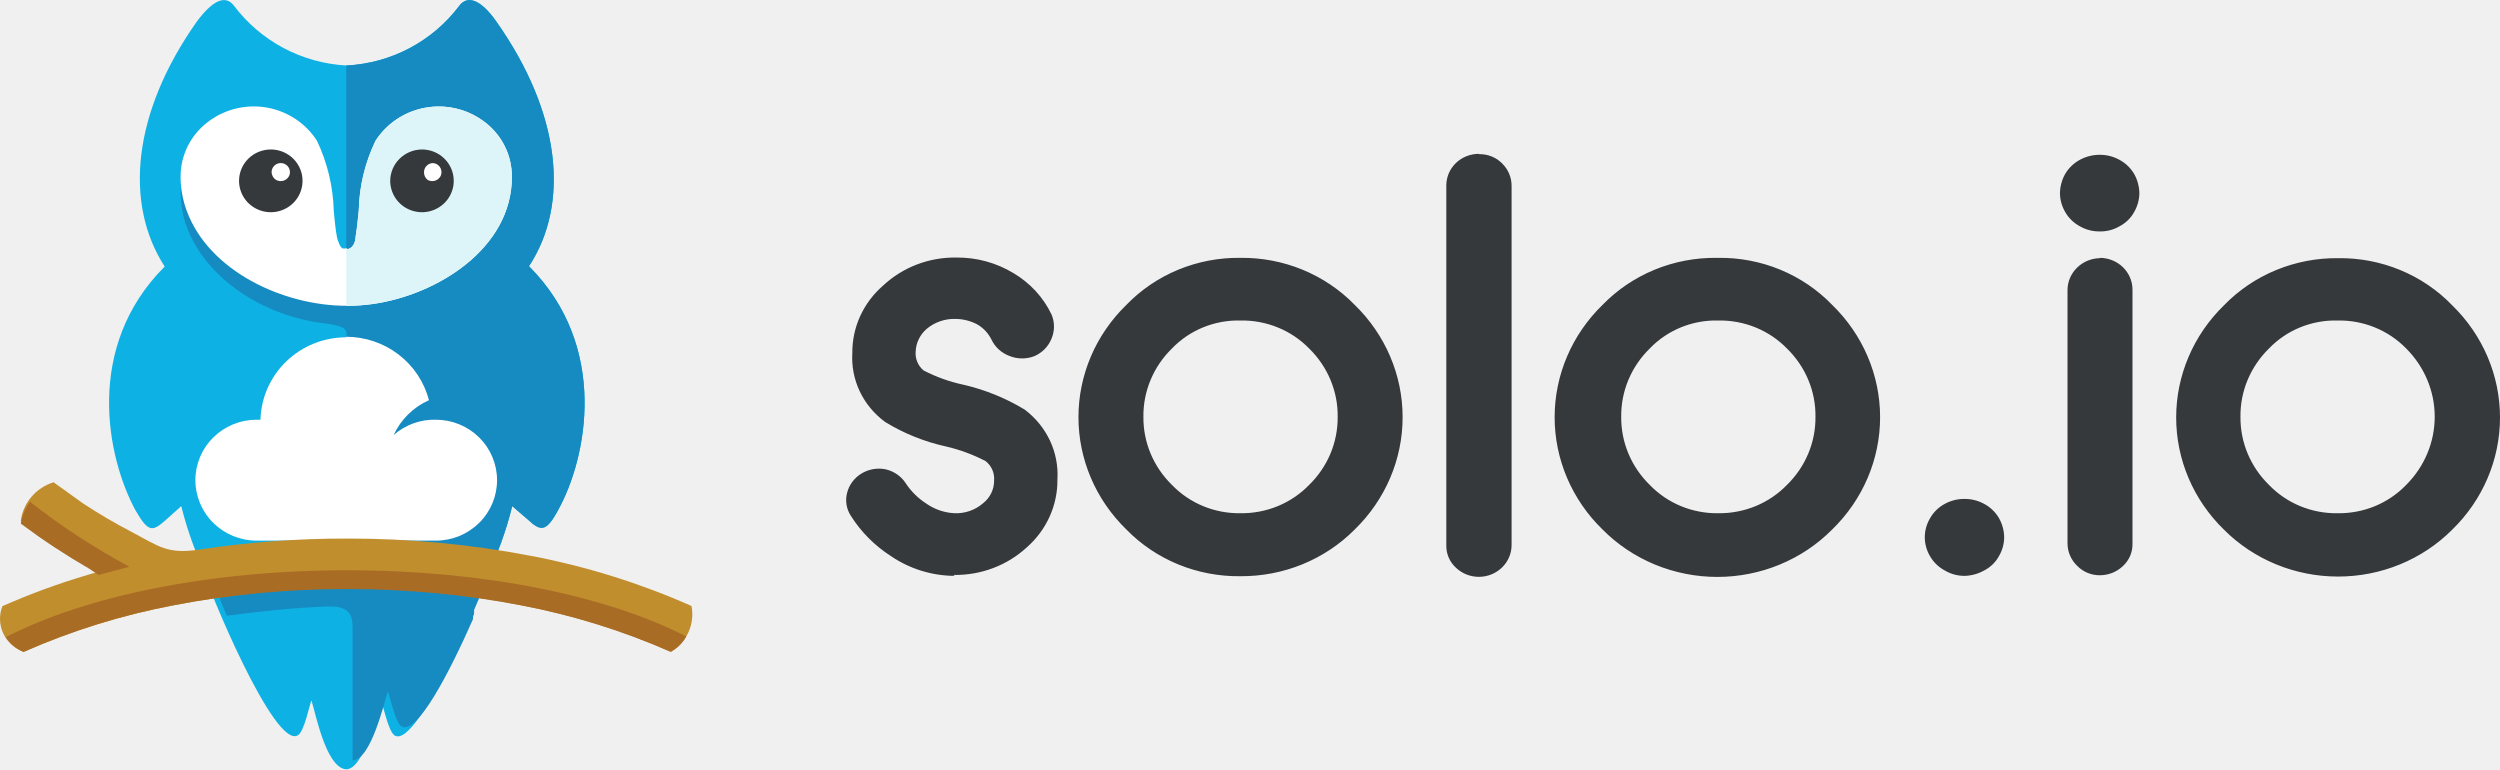
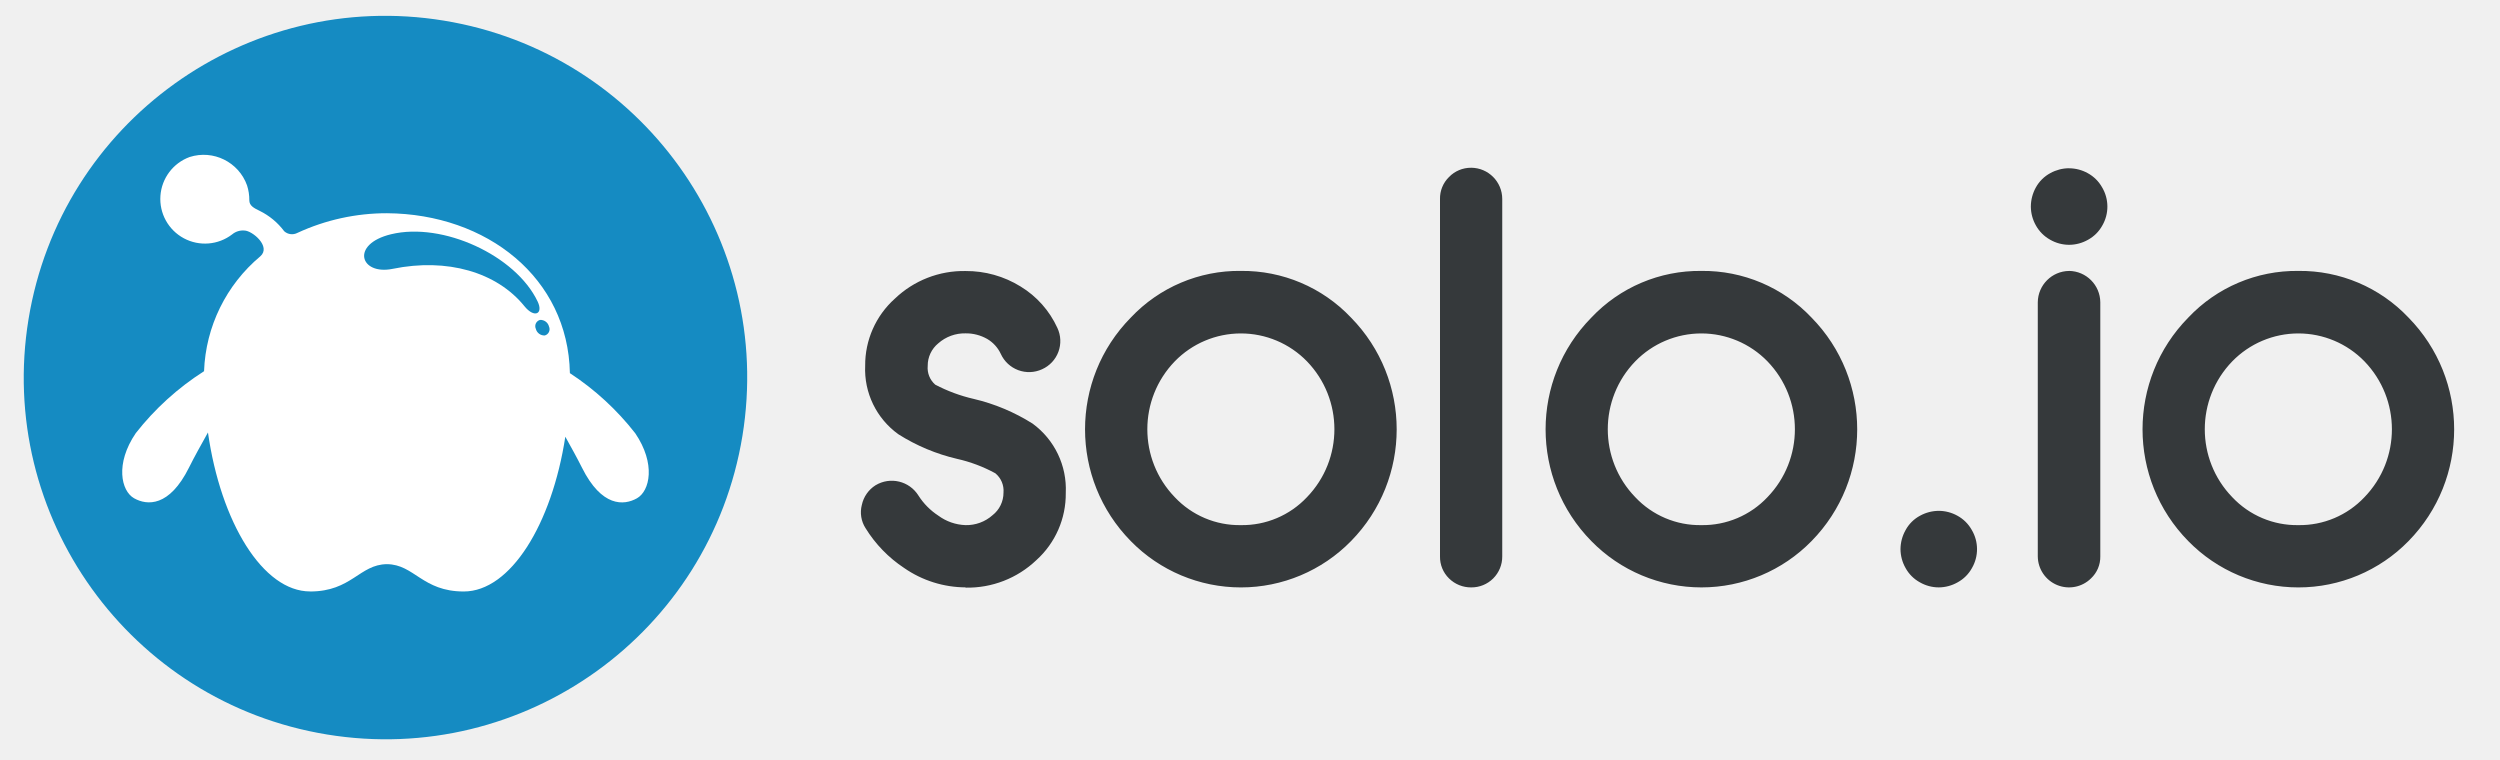
- <svg xmlns="http://www.w3.org/2000/svg" width="130" height="40" viewBox="0 0 130 40" fill="none">
-   <g clip-path="url(#clip0_4530_12454)">
-     <path d="M49.645 29.946C48.459 29.939 47.304 29.581 46.334 28.921C45.493 28.381 44.782 27.67 44.253 26.837C44.135 26.66 44.056 26.462 44.021 26.254C43.986 26.046 43.995 25.834 44.048 25.63C44.153 25.212 44.423 24.851 44.799 24.622C45.175 24.394 45.627 24.316 46.061 24.406C46.493 24.508 46.866 24.769 47.102 25.134C47.38 25.556 47.746 25.917 48.177 26.192C48.607 26.492 49.117 26.664 49.645 26.688C50.184 26.706 50.709 26.523 51.112 26.175C51.296 26.033 51.444 25.851 51.544 25.645C51.645 25.439 51.696 25.213 51.693 24.985C51.709 24.794 51.677 24.603 51.6 24.427C51.523 24.251 51.402 24.096 51.249 23.976C50.598 23.637 49.904 23.381 49.184 23.215C48.065 22.968 46.997 22.538 46.027 21.942C45.46 21.526 45.007 20.981 44.709 20.355C44.412 19.729 44.278 19.041 44.321 18.353C44.315 17.692 44.456 17.037 44.732 16.432C45.009 15.827 45.416 15.287 45.925 14.847C46.945 13.893 48.313 13.37 49.73 13.392C50.78 13.381 51.81 13.662 52.7 14.202C53.564 14.713 54.253 15.461 54.679 16.352C54.85 16.754 54.85 17.206 54.679 17.609C54.518 18.013 54.199 18.34 53.792 18.518C53.381 18.679 52.922 18.679 52.512 18.518C52.088 18.366 51.745 18.056 51.556 17.658C51.399 17.338 51.15 17.068 50.84 16.881C50.48 16.686 50.074 16.584 49.662 16.583C49.124 16.573 48.602 16.756 48.194 17.096C48.019 17.245 47.877 17.428 47.777 17.633C47.677 17.838 47.622 18.06 47.614 18.287C47.599 18.469 47.629 18.652 47.7 18.822C47.771 18.991 47.882 19.142 48.024 19.262C48.679 19.603 49.38 19.853 50.106 20.007C51.229 20.267 52.301 20.703 53.28 21.297C53.848 21.723 54.3 22.277 54.598 22.911C54.895 23.545 55.028 24.24 54.986 24.935C54.993 25.598 54.855 26.254 54.581 26.861C54.308 27.468 53.905 28.012 53.399 28.458C52.37 29.407 50.997 29.924 49.577 29.897L49.645 29.946ZM64.491 13.408C65.605 13.394 66.709 13.604 67.734 14.025C68.759 14.447 69.683 15.07 70.447 15.856C72.041 17.406 72.936 19.505 72.936 21.694C72.936 23.882 72.041 25.982 70.447 27.532C69.677 28.309 68.752 28.925 67.728 29.343C66.704 29.761 65.602 29.972 64.491 29.963C63.384 29.976 62.287 29.767 61.267 29.349C60.248 28.93 59.33 28.312 58.57 27.532C56.975 25.982 56.08 23.882 56.08 21.694C56.08 19.505 56.975 17.406 58.57 15.856C59.329 15.069 60.249 14.445 61.272 14.023C62.295 13.602 63.397 13.392 64.508 13.408H64.491ZM76.931 8.017C77.151 8.014 77.369 8.055 77.571 8.138C77.774 8.22 77.957 8.342 78.109 8.496C78.424 8.804 78.602 9.22 78.603 9.654V28.342C78.603 28.781 78.424 29.201 78.104 29.511C77.784 29.822 77.35 29.996 76.897 29.996C76.449 29.994 76.02 29.822 75.703 29.516C75.544 29.369 75.418 29.192 75.333 28.995C75.248 28.799 75.205 28.588 75.208 28.375V9.637C75.21 9.203 75.387 8.788 75.703 8.48C76.02 8.174 76.449 8.002 76.897 8L76.931 8.017ZM89.337 13.408C90.448 13.392 91.551 13.602 92.573 14.023C93.596 14.445 94.516 15.069 95.275 15.856C96.87 17.406 97.765 19.505 97.765 21.694C97.765 23.882 96.87 25.982 95.275 27.532C94.503 28.312 93.576 28.933 92.549 29.357C91.523 29.781 90.419 30 89.303 30C88.187 30 87.083 29.781 86.056 29.357C85.03 28.933 84.103 28.312 83.33 27.532C81.736 25.982 80.841 23.882 80.841 21.694C80.841 19.505 81.736 17.406 83.33 15.856C84.091 15.071 85.012 14.449 86.034 14.027C87.057 13.606 88.158 13.395 89.269 13.408H89.337ZM109.183 8.05C109.535 8.047 109.882 8.133 110.19 8.298C110.518 8.47 110.79 8.728 110.975 9.042C111.149 9.352 111.242 9.698 111.248 10.051C111.242 10.393 111.148 10.728 110.975 11.027C110.802 11.344 110.534 11.603 110.207 11.771C109.898 11.951 109.543 12.042 109.183 12.035C108.823 12.038 108.47 11.947 108.159 11.771C107.836 11.598 107.57 11.34 107.391 11.027C107.216 10.729 107.122 10.393 107.118 10.051C107.122 9.698 107.216 9.351 107.391 9.042C107.576 8.728 107.848 8.47 108.176 8.298C108.485 8.135 108.831 8.049 109.183 8.05ZM109.183 13.408C109.636 13.408 110.07 13.582 110.39 13.892C110.71 14.203 110.89 14.623 110.89 15.062V28.292C110.892 28.505 110.849 28.716 110.764 28.913C110.679 29.109 110.553 29.286 110.395 29.433C110.077 29.739 109.648 29.911 109.2 29.913C108.98 29.916 108.763 29.874 108.56 29.792C108.358 29.709 108.175 29.587 108.023 29.433C107.705 29.132 107.522 28.723 107.511 28.292V15.062C107.517 14.626 107.701 14.21 108.023 13.904C108.336 13.603 108.758 13.431 109.2 13.425M121.572 13.425C122.683 13.409 123.786 13.618 124.808 14.04C125.831 14.461 126.751 15.085 127.51 15.872C129.105 17.422 130 19.521 130 21.71C130 23.899 129.105 25.998 127.51 27.548C126.74 28.318 125.819 28.93 124.8 29.348C123.782 29.766 122.687 29.981 121.58 29.981C120.474 29.981 119.379 29.766 118.361 29.348C117.342 28.93 116.421 28.318 115.651 27.548C114.056 25.998 113.161 23.899 113.161 21.71C113.161 19.521 114.056 17.422 115.651 15.872C116.412 15.088 117.332 14.465 118.355 14.044C119.377 13.623 120.478 13.412 121.589 13.425H121.572ZM102.153 25.944C102.505 25.941 102.851 26.027 103.159 26.192C103.488 26.364 103.76 26.622 103.944 26.936C104.12 27.245 104.214 27.592 104.217 27.945C104.214 28.288 104.12 28.624 103.944 28.921C103.771 29.238 103.504 29.497 103.176 29.665C102.865 29.84 102.513 29.937 102.153 29.946C101.791 29.945 101.437 29.848 101.129 29.665C100.806 29.492 100.539 29.234 100.361 28.921C100.183 28.622 100.089 28.282 100.089 27.937C100.089 27.591 100.183 27.252 100.361 26.953C100.54 26.63 100.813 26.366 101.146 26.192C101.454 26.027 101.8 25.941 102.153 25.944ZM64.508 26.688C65.175 26.696 65.837 26.569 66.451 26.316C67.065 26.062 67.618 25.688 68.075 25.216C68.551 24.751 68.928 24.198 69.183 23.591C69.437 22.983 69.565 22.333 69.559 21.677C69.568 21.019 69.441 20.365 69.186 19.755C68.931 19.144 68.553 18.589 68.075 18.121C67.617 17.652 67.064 17.28 66.45 17.029C65.836 16.779 65.174 16.655 64.508 16.666C63.841 16.65 63.178 16.771 62.564 17.022C61.949 17.273 61.396 17.648 60.942 18.121C60.463 18.589 60.085 19.144 59.831 19.755C59.576 20.365 59.449 21.019 59.457 21.677C59.451 22.333 59.579 22.983 59.834 23.591C60.089 24.198 60.465 24.751 60.942 25.216C61.397 25.689 61.95 26.065 62.564 26.319C63.178 26.572 63.841 26.698 64.508 26.688ZM89.354 26.688C90.021 26.696 90.683 26.569 91.297 26.316C91.911 26.062 92.464 25.688 92.921 25.216C93.397 24.751 93.774 24.198 94.028 23.591C94.283 22.983 94.411 22.333 94.405 21.677C94.414 21.019 94.287 20.365 94.032 19.755C93.777 19.144 93.399 18.589 92.921 18.121C92.463 17.652 91.91 17.28 91.296 17.029C90.681 16.779 90.02 16.655 89.354 16.666C88.687 16.65 88.024 16.771 87.409 17.022C86.795 17.273 86.242 17.648 85.788 18.121C85.309 18.589 84.931 19.144 84.676 19.755C84.421 20.365 84.295 21.019 84.303 21.677C84.297 22.333 84.425 22.983 84.68 23.591C84.935 24.198 85.311 24.751 85.788 25.216C86.243 25.689 86.796 26.065 87.41 26.319C88.024 26.572 88.686 26.698 89.354 26.688ZM121.555 26.688C122.222 26.698 122.885 26.572 123.499 26.319C124.113 26.065 124.666 25.689 125.121 25.216C126.073 24.266 126.605 22.993 126.605 21.669C126.605 20.344 126.073 19.072 125.121 18.121C124.664 17.651 124.111 17.279 123.497 17.028C122.883 16.777 122.221 16.654 121.555 16.666C120.888 16.65 120.225 16.771 119.61 17.022C118.995 17.273 118.443 17.648 117.988 18.121C117.51 18.589 117.132 19.144 116.877 19.755C116.622 20.365 116.495 21.019 116.504 21.677C116.498 22.333 116.626 22.983 116.88 23.591C117.135 24.198 117.512 24.751 117.988 25.216C118.444 25.689 118.996 26.065 119.611 26.319C120.225 26.572 120.887 26.698 121.555 26.688Z" fill="#35393B" />
-     <path fill-rule="evenodd" clip-rule="evenodd" d="M10.252 1.096C11.04 0.054 11.701 -0.308 12.169 0.299C12.851 1.207 13.728 1.956 14.736 2.493C15.744 3.03 16.86 3.342 18.003 3.406C19.155 3.35 20.28 3.042 21.297 2.505C22.314 1.967 23.197 1.214 23.884 0.299C24.342 -0.308 25.058 0.054 25.792 1.096C29.177 5.88 29.636 10.6 27.507 13.843C31.691 18.038 30.525 23.809 29.021 26.527C28.379 27.714 28.104 27.624 27.416 26.989L26.636 26.319C26.317 27.618 25.856 28.879 25.26 30.079C24.397 31.891 22.508 32.19 22.388 30.079H13.673C13.563 32.208 11.664 31.891 10.802 30.079C10.208 28.878 9.747 27.617 9.426 26.319L8.655 27.008C7.94 27.642 7.738 27.732 7.05 26.546C5.545 23.773 4.38 18.038 8.564 13.861C6.454 10.6 6.866 5.88 10.252 1.096Z" fill="#0EB1E4" />
-     <path fill-rule="evenodd" clip-rule="evenodd" d="M18.004 3.406C19.156 3.35 20.281 3.042 21.297 2.505C22.314 1.967 23.198 1.214 23.884 0.299C24.343 -0.308 25.058 0.054 25.792 1.096C29.177 5.88 29.636 10.6 27.508 13.843C31.691 18.038 30.526 23.809 29.021 26.527C28.379 27.714 28.104 27.624 27.416 26.989L26.636 26.319C26.315 27.617 25.854 28.878 25.26 30.079C24.398 31.891 22.508 32.19 22.389 30.079H18.004V17.63C18.004 17.268 18.233 16.978 16.875 16.815C13.692 16.434 10.711 14.496 9.702 11.778C9.493 11.196 9.39 10.583 9.399 9.966C9.397 9.4 9.532 8.842 9.792 8.337C10.052 7.833 10.43 7.398 10.894 7.066C11.328 6.758 11.82 6.541 12.342 6.429C12.863 6.317 13.403 6.311 13.927 6.413C14.45 6.515 14.947 6.722 15.387 7.022C15.826 7.321 16.199 7.706 16.481 8.154C17.023 9.289 17.319 10.523 17.352 11.778C17.398 12.231 17.435 12.684 17.518 13.146C17.518 13.354 17.609 13.653 17.83 13.753C18.05 13.852 17.875 13.753 18.004 13.753V3.406Z" fill="#158BC2" />
-     <path fill-rule="evenodd" clip-rule="evenodd" d="M16.195 36.421C16.095 36.638 15.819 38.061 15.489 38.233C14.278 39.003 10.737 30.432 10.508 29.472C15.497 29.082 20.509 29.082 25.498 29.472C25.268 30.378 21.746 39.021 20.516 38.242C20.186 38.025 19.911 36.602 19.81 36.43C19.627 36.955 18.893 40.217 17.911 39.991C16.929 39.764 16.425 37.146 16.195 36.421Z" fill="#0EB1E4" />
-     <path fill-rule="evenodd" clip-rule="evenodd" d="M18.002 29.218L25.497 29.508C25.254 30.255 24.972 30.99 24.653 31.709V31.791V31.872V31.918L24.598 32.063V32.126V32.19C23.405 34.907 21.662 38.278 20.873 37.77C20.543 37.562 20.268 36.14 20.167 35.958C19.992 36.466 19.295 39.537 18.332 39.537V32.615C18.332 32.144 18.277 31.51 17.121 31.537C15.442 31.582 13.452 31.8 11.791 32.017L11.25 30.695C13.598 30.424 15.959 30.291 18.323 30.296L18.002 29.218Z" fill="#158BC2" />
-     <path fill-rule="evenodd" clip-rule="evenodd" d="M18.005 15.909C18.465 15.908 18.925 15.874 19.381 15.809C22.729 15.338 26.619 12.919 26.619 9.205C26.623 8.634 26.489 8.07 26.227 7.561C25.966 7.051 25.584 6.612 25.114 6.278C24.684 5.968 24.194 5.748 23.674 5.633C23.154 5.517 22.616 5.507 22.093 5.605C21.569 5.703 21.072 5.905 20.63 6.2C20.189 6.495 19.814 6.876 19.528 7.32C18.98 8.454 18.683 9.689 18.656 10.944C18.61 11.397 18.564 11.85 18.491 12.312C18.491 12.521 18.399 12.82 18.179 12.919C17.959 13.019 18.133 12.919 18.005 12.919C17.876 12.919 17.95 12.919 17.831 12.919C17.711 12.919 17.555 12.521 17.519 12.312C17.436 11.868 17.399 11.406 17.354 10.944C17.32 9.69 17.023 8.456 16.482 7.32C16.197 6.875 15.822 6.493 15.381 6.197C14.94 5.902 14.442 5.699 13.918 5.601C13.394 5.503 12.855 5.513 12.335 5.629C11.815 5.746 11.325 5.967 10.895 6.278C10.426 6.612 10.044 7.051 9.782 7.561C9.52 8.07 9.386 8.634 9.391 9.205C9.394 9.798 9.499 10.386 9.703 10.944C10.858 14.115 14.757 15.9 18.005 15.9V15.909Z" fill="white" />
-     <path fill-rule="evenodd" clip-rule="evenodd" d="M18.004 15.9C18.464 15.901 18.924 15.871 19.38 15.809C22.728 15.338 26.618 12.919 26.618 9.205C26.622 8.634 26.488 8.07 26.227 7.561C25.965 7.051 25.583 6.612 25.113 6.278C24.683 5.968 24.193 5.748 23.673 5.632C23.154 5.517 22.615 5.507 22.092 5.605C21.568 5.703 21.071 5.905 20.629 6.2C20.188 6.495 19.813 6.876 19.527 7.32C18.98 8.454 18.683 9.689 18.655 10.944C18.609 11.397 18.573 11.85 18.49 12.312C18.49 12.521 18.398 12.82 18.178 12.919C17.958 13.019 18.132 12.919 18.004 12.919V15.9Z" fill="#DDF4F9" />
-     <path fill-rule="evenodd" clip-rule="evenodd" d="M21.934 7.773C22.261 7.772 22.581 7.866 22.854 8.044C23.126 8.222 23.339 8.476 23.466 8.774C23.592 9.072 23.626 9.4 23.564 9.717C23.501 10.034 23.344 10.325 23.114 10.554C22.883 10.783 22.589 10.939 22.268 11.003C21.948 11.067 21.615 11.035 21.313 10.912C21.011 10.789 20.752 10.58 20.57 10.311C20.389 10.043 20.292 9.727 20.291 9.404C20.294 8.974 20.467 8.562 20.775 8.257C21.082 7.952 21.498 7.778 21.934 7.773ZM14.081 7.773C14.408 7.773 14.727 7.869 14.998 8.048C15.27 8.227 15.482 8.482 15.607 8.78C15.732 9.078 15.764 9.406 15.7 9.722C15.637 10.039 15.479 10.329 15.249 10.557C15.018 10.786 14.723 10.941 14.403 11.004C14.083 11.067 13.751 11.034 13.449 10.911C13.147 10.787 12.889 10.579 12.708 10.31C12.527 10.042 12.43 9.727 12.43 9.404C12.43 8.972 12.604 8.557 12.913 8.251C13.223 7.945 13.643 7.773 14.081 7.773Z" fill="#35393B" />
-     <path fill-rule="evenodd" clip-rule="evenodd" d="M14.6 8.479C14.663 8.479 14.725 8.492 14.783 8.515C14.841 8.539 14.893 8.574 14.938 8.617C14.982 8.661 15.017 8.713 15.041 8.77C15.065 8.827 15.077 8.889 15.077 8.951C15.079 9.034 15.057 9.115 15.013 9.186C14.948 9.292 14.844 9.37 14.723 9.402C14.601 9.434 14.472 9.418 14.362 9.358C14.29 9.316 14.231 9.256 14.19 9.185C14.148 9.113 14.125 9.033 14.123 8.951C14.123 8.826 14.174 8.706 14.263 8.617C14.352 8.529 14.474 8.479 14.6 8.479ZM22.48 8.479C22.607 8.479 22.728 8.529 22.818 8.617C22.907 8.706 22.957 8.826 22.957 8.951C22.959 9.034 22.937 9.115 22.893 9.186C22.828 9.292 22.724 9.37 22.603 9.402C22.481 9.434 22.352 9.418 22.242 9.358C22.179 9.311 22.129 9.249 22.095 9.178C22.062 9.107 22.046 9.029 22.049 8.951C22.049 8.826 22.099 8.706 22.189 8.617C22.278 8.529 22.4 8.479 22.526 8.479H22.48ZM18.004 17.54C16.842 17.539 15.725 17.987 14.893 18.787C14.06 19.588 13.576 20.678 13.545 21.825H13.343C12.499 21.825 11.69 22.156 11.092 22.746C10.495 23.335 10.16 24.135 10.16 24.969C10.16 25.802 10.495 26.602 11.092 27.192C11.69 27.781 12.499 28.113 13.343 28.113H22.664C23.508 28.113 24.318 27.781 24.915 27.192C25.512 26.602 25.847 25.802 25.847 24.969C25.847 24.135 25.512 23.335 24.915 22.746C24.318 22.156 23.508 21.825 22.664 21.825C21.857 21.804 21.072 22.089 20.471 22.622C20.839 21.818 21.491 21.173 22.306 20.81C22.06 19.866 21.503 19.029 20.722 18.432C19.941 17.835 18.982 17.512 17.994 17.512L18.004 17.54Z" fill="white" />
-     <path fill-rule="evenodd" clip-rule="evenodd" d="M1.079 27.089C1.139 26.628 1.331 26.193 1.634 25.837C1.936 25.48 2.336 25.217 2.786 25.078L4.327 26.183C5.145 26.721 5.99 27.216 6.859 27.669C8.262 28.403 8.694 28.838 10.382 28.575C12.916 28.191 15.477 28 18.041 28.005C21.262 27.998 24.476 28.301 27.637 28.91C30.503 29.457 33.295 30.33 35.958 31.511C36.047 31.968 35.994 32.441 35.803 32.867C35.613 33.292 35.296 33.651 34.894 33.894C32.415 32.799 29.817 31.99 27.151 31.484C24.161 30.887 21.119 30.584 18.069 30.578C15.022 30.584 11.983 30.888 8.996 31.484C6.327 31.99 3.726 32.799 1.244 33.894C1.01 33.815 0.794 33.69 0.609 33.527C0.425 33.363 0.276 33.165 0.171 32.943C0.067 32.721 0.009 32.48 0.001 32.236C-0.007 31.991 0.035 31.748 0.125 31.52C1.562 30.885 3.039 30.343 4.547 29.898L5.125 29.726L4.62 29.409C3.395 28.705 2.213 27.93 1.079 27.089Z" fill="#C18E2E" />
-     <path fill-rule="evenodd" clip-rule="evenodd" d="M1.081 27.243C1.144 26.828 1.308 26.433 1.558 26.093C3.181 27.364 4.912 28.495 6.732 29.472L5.126 29.898L4.622 29.563C3.402 28.858 2.226 28.084 1.099 27.243H1.081ZM35.684 33.096C35.5 33.438 35.215 33.716 34.867 33.894C32.387 32.803 29.79 31.995 27.125 31.483C24.132 30.91 21.091 30.625 18.043 30.632C14.998 30.625 11.959 30.91 8.97 31.483C6.301 31.993 3.7 32.805 1.218 33.903C0.84 33.744 0.52 33.475 0.301 33.132C4.383 31.021 10.814 29.653 18.043 29.653C25.272 29.653 31.601 31.003 35.684 33.096Z" fill="#A96C25" />
+ <svg xmlns="http://www.w3.org/2000/svg" width="158" height="48" lip-rule="evenodd" stroke-linecap="round" stroke-linejoin="round" stroke-miterlimit="10" viewBox="0 0 157 48">
+   <g>
+     <path d="m130.266 10.636c.412.001.818.107 1.178.307.384.209.701.524.914.907.436.74.439 1.658.009 2.401-.209.38-.521.693-.901.901-.365.208-.777.319-1.197.32-.422-0-.836-.112-1.201-.323-.377-.21-.688-.521-.898-.898-.207-.364-.318-.775-.321-1.194.002-.422.11-.836.314-1.205.212-.387.531-.704.92-.912.363-.2.769-.306 1.183-.307zm14.49 22.552c1.578.024 3.094-.616 4.177-1.765 2.314-2.395 2.314-6.192 0-8.587-1.097-1.127-2.603-1.763-4.176-1.763s-3.079.636-4.177 1.763c-2.317 2.393-2.317 6.194 0 8.587 1.081 1.15 2.597 1.791 4.176 1.765m-37.729 0c1.578.024 3.093-.617 4.175-1.765 2.314-2.395 2.314-6.192 0-8.587-1.097-1.127-2.603-1.763-4.176-1.763s-3.079.636-4.176 1.763c-2.318 2.393-2.318 6.194 0 8.587 1.081 1.151 2.598 1.792 4.176 1.765zm-29.105 0c1.579.024 3.095-.616 4.177-1.765 2.314-2.395 2.314-6.192 0-8.587-1.097-1.127-2.603-1.763-4.176-1.763-1.573 0-3.079.636-4.176 1.763-2.314 2.395-2.314 6.192 0 8.587 1.081 1.15 2.596 1.791 4.174 1.765zm44.105-.903c.413.001.818.107 1.178.307.385.209.702.524.914.907.436.74.439 1.658.009 2.401-.208.38-.521.692-.9.9-.364.209-.777.321-1.197.323-.422-0-.836-.112-1.201-.323-.379-.209-.69-.521-.898-.9-.208-.364-.318-.775-.321-1.194.003-.421.114-.835.321-1.202.209-.388.528-.705.917-.912.363-.2.769-.305 1.183-.307zm22.729-15.163c2.629-.031 5.152 1.038 6.96 2.948 3.849 3.923 3.849 10.206 0 14.129-1.831 1.872-4.339 2.926-6.958 2.926-2.618 0-5.126-1.055-6.957-2.926-3.857-3.92-3.857-10.209 0-14.129 1.804-1.911 4.326-2.981 6.955-2.948zm-14.49 0c1.086.015 1.961.893 1.973 1.978v16.066c.008.524-.204 1.027-.586 1.387-.564.558-1.407.724-2.141.422-.734-.302-1.216-1.014-1.224-1.807v-16.066c.012-1.087.891-1.966 1.978-1.978zm-23.239 0c2.63-.03 5.152 1.038 6.96 2.948 3.851 3.922 3.851 10.207 0 14.129-1.831 1.871-4.338 2.925-6.956 2.925-2.617 0-5.124-1.054-6.955-2.925-3.859-3.92-3.859-10.21 0-14.129 1.804-1.911 4.326-2.981 6.954-2.948zm-29.105 0c2.63-.03 5.152 1.038 6.96 2.948 3.851 3.922 3.851 10.207 0 14.129-1.831 1.871-4.339 2.926-6.957 2.926s-5.126-1.055-6.957-2.926c-3.858-3.92-3.858-10.21 0-14.129 1.804-1.911 4.325-2.981 6.953-2.949zm14.558-6.521c1.087.008 1.963.891 1.962 1.978v22.589c.003.521-.203 1.021-.571 1.389-.369.368-.87.572-1.391.567-.525.005-1.03-.2-1.403-.569-.372-.364-.578-.866-.569-1.387v-22.587c-.011-.523.195-1.027.569-1.393.367-.38.875-.592 1.403-.586zm-31.955 26.521c-1.386-.006-2.737-.432-3.877-1.221-.988-.652-1.823-1.512-2.445-2.52-.28-.436-.366-.969-.235-1.47.11-.514.422-.963.867-1.243.93-.56 2.137-.269 2.711.652.324.507.752.94 1.256 1.268.5.37 1.1.579 1.721.6.628.014 1.238-.21 1.707-.628.438-.343.692-.869.691-1.425.04-.468-.153-.926-.516-1.224-.761-.415-1.577-.723-2.423-.912-1.312-.307-2.564-.832-3.703-1.553-1.388-.996-2.178-2.626-2.1-4.332-.012-1.617.671-3.161 1.876-4.239 1.2-1.149 2.806-1.777 4.468-1.746 1.227-.009 2.432.33 3.476.976 1.021.62 1.831 1.533 2.327 2.619.224.474.247 1.019.065 1.511-.182.492-.555.889-1.035 1.103-.474.218-1.016.237-1.505.055s-.885-.552-1.101-1.027c-.183-.393-.481-.722-.854-.942-.418-.239-.892-.362-1.373-.356-.632-.014-1.247.21-1.721.628-.429.349-.676.875-.671 1.429-.04.448.136.889.475 1.185.769.404 1.587.707 2.433.901 1.319.31 2.576.838 3.721 1.561 1.389 1.016 2.177 2.66 2.097 4.379.019 1.618-.658 3.166-1.859 4.25-1.204 1.147-2.812 1.771-4.474 1.738z" fill="#35393b" />
+     <path d="m20.168 46.42c-12.459-2.04-20.904-13.794-18.864-26.252 2.04-12.459 13.794-20.904 26.252-18.864 12.459 2.04 20.904 13.794 18.864 26.252-2.04 12.459-13.794 20.904-26.252 18.864z" fill="#158bc2" />
+     <g fill-rule="evenodd">
+       <path d="m19.096 37.382c2.625 0 3.123-1.71 4.857-1.727 1.736.014 2.236 1.727 4.857 1.727 2.945 0 5.568-4.239 6.418-9.781.376.674.746 1.343 1.053 1.956 1.246 2.498 2.65 2.397 3.471 1.937.821-.46 1.207-2.183-.105-4.112-1.159-1.485-2.554-2.768-4.13-3.799-.113-6.017-5.236-10.063-11.56-10.107-1.953-.002-3.883.421-5.655 1.24-.274.146-.61.106-.84-.102-.408-.546-.939-.987-1.55-1.287-.373-.18-.655-.329-.655-.669.003-.32-.046-.637-.144-.942-.529-1.477-2.133-2.27-3.628-1.793-1.044.382-1.766 1.34-1.846 2.449s.499 2.16 1.478 2.687c.979.526 2.175.43 3.056-.247.215-.179.492-.266.771-.243.503.005 1.705 1.014 1.011 1.627-2.163 1.807-3.456 4.447-3.559 7.264-1.651 1.052-3.111 2.376-4.317 3.918-1.312 1.929-.925 3.65-.105 4.112.82.462 2.225.564 3.47-1.937.345-.694.776-1.462 1.199-2.221.807 5.672 3.465 10.047 6.457 10.047" fill="#fff" />
+       <path d="m33.63 20.218c.265-.013.503.162.567.42.049.109.048.234-.003.343-.051.108-.147.189-.263.221-.265.013-.503-.163-.567-.42-.049-.109-.048-.235.003-.343.051-.108.147-.189.263-.221m-9.314-3.227c-2.056.42-2.694-1.561-.097-2.188 3.254-.785 7.875 1.334 9.262 4.258.37.779-.207 1.069-.838.29-1.746-2.155-4.882-3.064-8.328-2.36z" fill="#158bc2" />
+     </g>
  </g>
-   <defs>
-     <clipPath id="clip0_4530_12454">
-       <rect width="130" height="40" fill="white" />
-     </clipPath>
-   </defs>
</svg>
